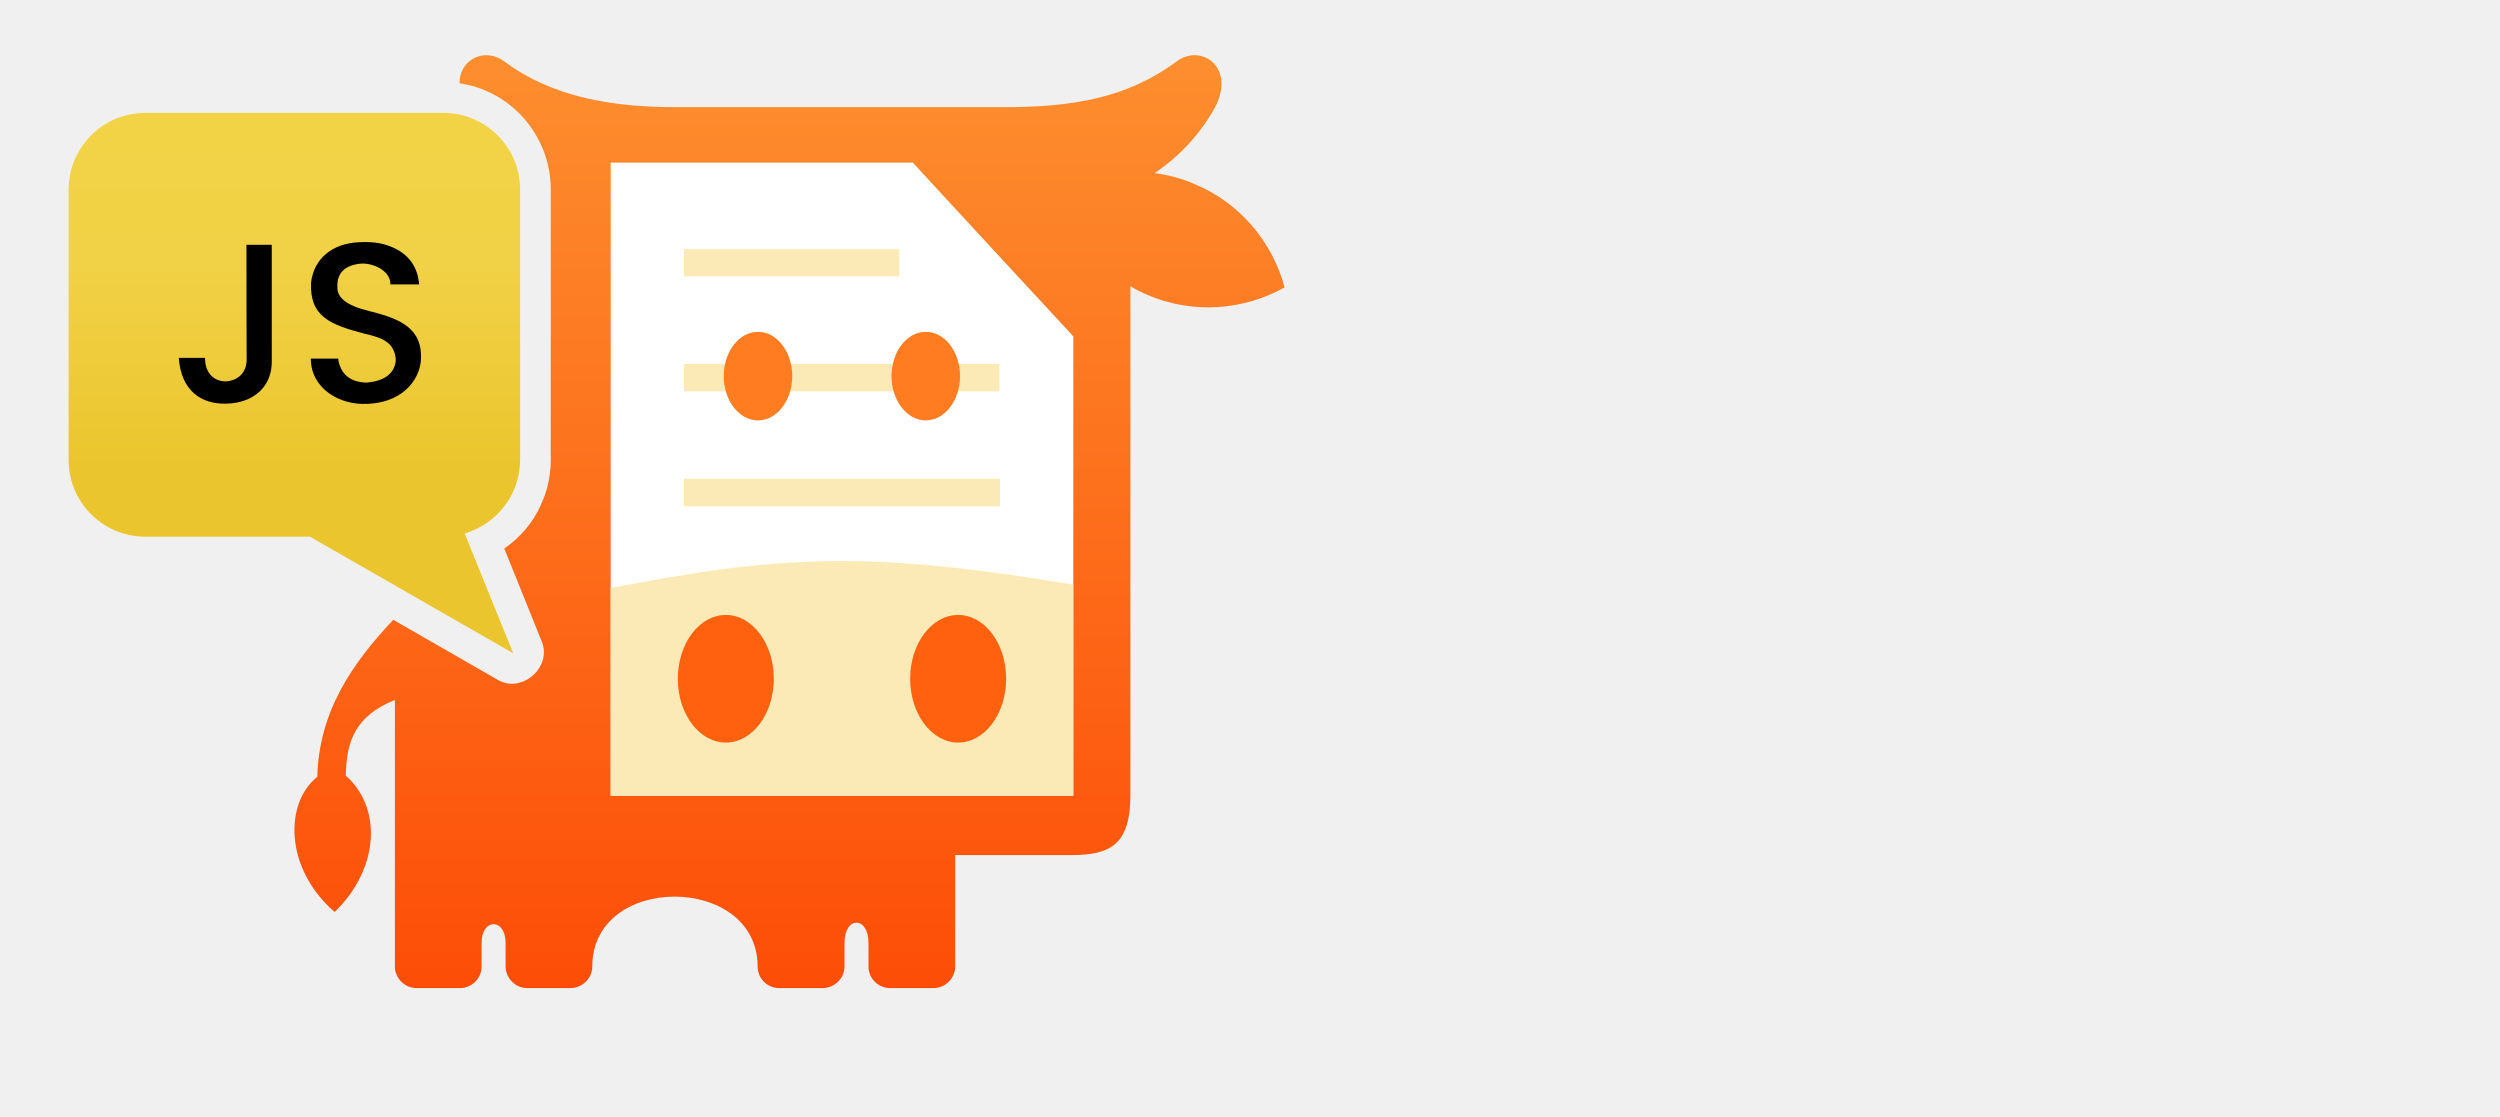
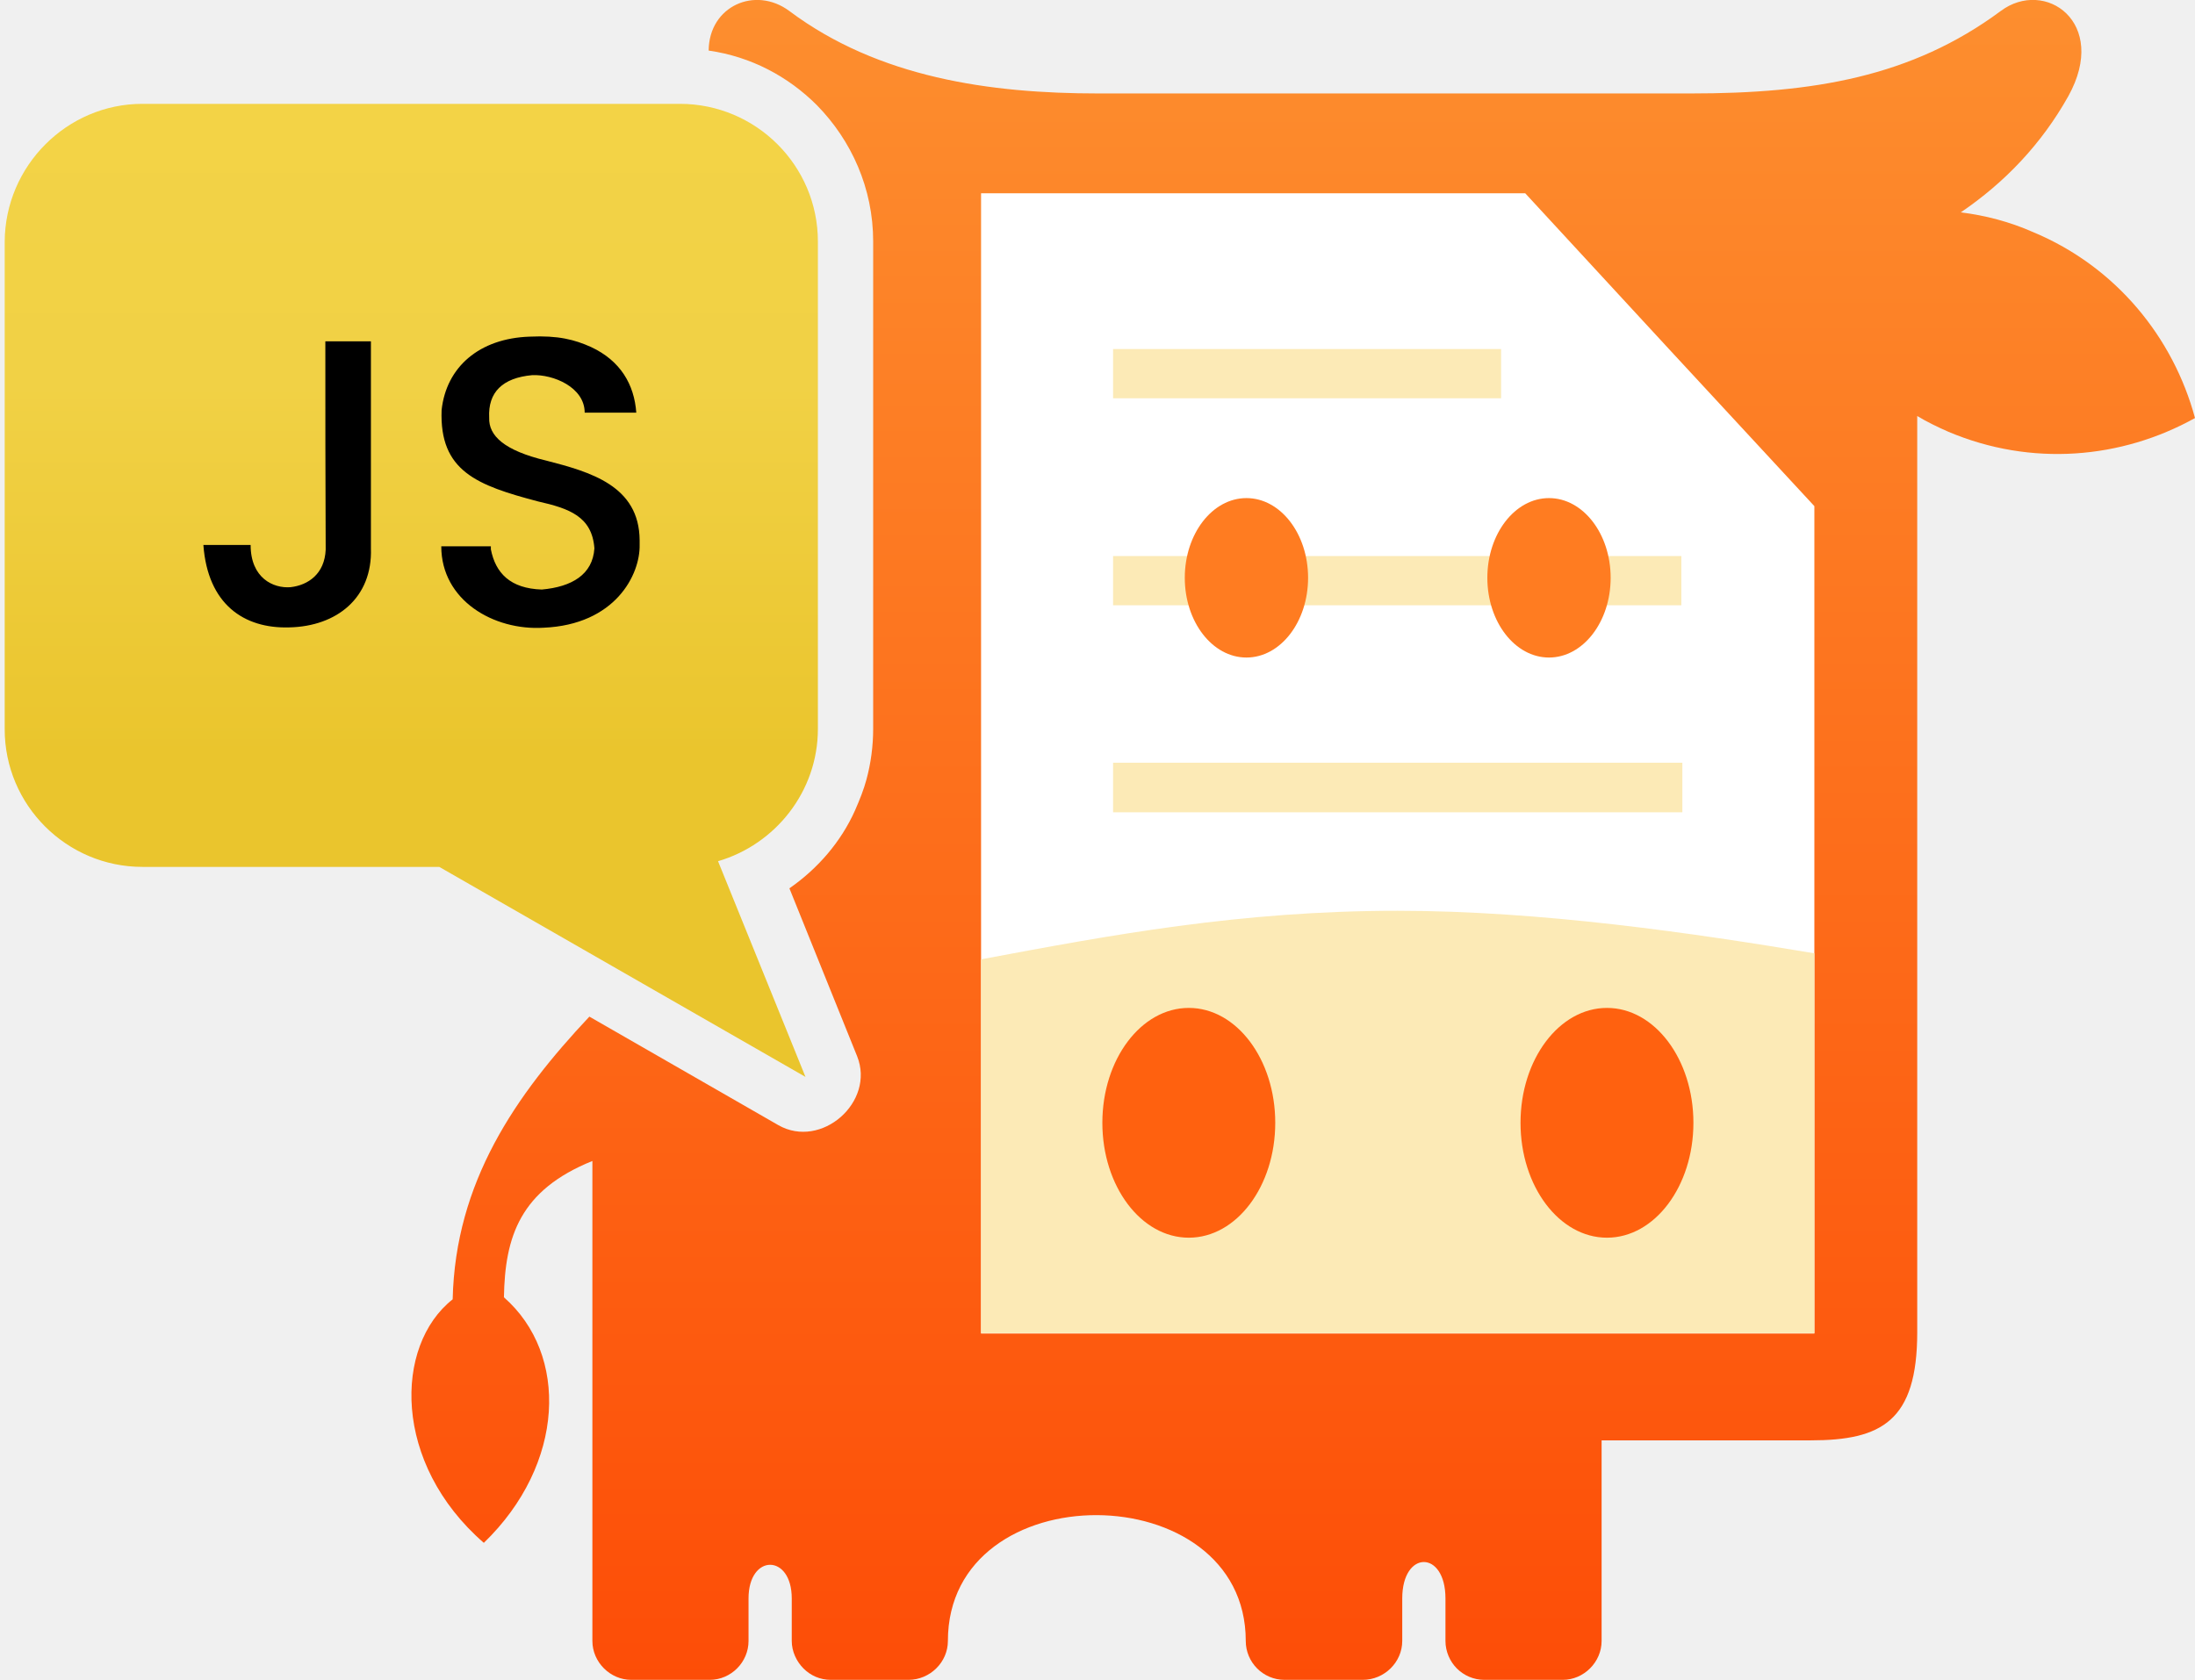
- <svg xmlns="http://www.w3.org/2000/svg" version="1.1" x="0px" y="0px" viewBox="0 0 1344 600" style="enable-background:new 0 0 1344 600;" xml:space="preserve">
+ <svg xmlns="http://www.w3.org/2000/svg" version="1.1" id="Layer_1" x="0px" y="0px" viewBox="0 0 655.1 501.5" style="enable-background:new 0 0 655.1 501.5;" xml:space="preserve">
  <style type="text/css">
	.st0{fill-rule:evenodd;clip-rule:evenodd;fill:url(#SVGID_1_);}
	.st1{fill-rule:evenodd;clip-rule:evenodd;fill:url(#SVGID_2_);}
	.st2{fill-rule:evenodd;clip-rule:evenodd;}
	.st3{fill-rule:evenodd;clip-rule:evenodd;fill:#FFFFFF;}
	.st4{fill-rule:evenodd;clip-rule:evenodd;fill:#FCEAB6;}
	.st5{fill-rule:evenodd;clip-rule:evenodd;fill:#FF7C21;}
	.st6{fill-rule:evenodd;clip-rule:evenodd;fill:#FF610F;}
</style>
  <g id="Logo">
-     <linearGradient id="SVGID_1_" gradientUnits="userSpaceOnUse" x1="158.246" y1="350.672" x2="158.246" y2="60.221">
+     <linearGradient id="SVGID_1_" gradientUnits="userSpaceOnUse" x1="122.8" y1="276.64" x2="122.8" y2="567.14" gradientTransform="matrix(1 0 0 -1 0 597.6378)">
      <stop offset="0" style="stop-color:#EAC52D" />
      <stop offset="0.33" style="stop-color:#EAC52D" />
      <stop offset="0.71" style="stop-color:#F1D145" />
      <stop offset="1" style="stop-color:#F3D346" />
    </linearGradient>
-     <path class="st0" d="M78,60.7h160.4c22.7,0,41.2,18.4,41.2,41.1v145.5c0,18.7-12.7,34.5-29.8,39.5l26.1,64.4l-109.3-62.7H78   c-22.6,0-41.1-18.4-41.1-41.1V101.9C36.9,79.2,55.4,60.7,78,60.7z" />
-     <linearGradient id="SVGID_2_" gradientUnits="userSpaceOnUse" x1="424.39" y1="531.813" x2="424.39" y2="23.753">
+     <path class="st0" d="M42.5,31h160.4c22.7,0,41.2,18.4,41.2,41.1v145.5c0,18.7-12.7,34.5-29.8,39.5l26.1,64.4l-109.3-62.7H42.5   c-22.6,0-41.1-18.4-41.1-41.1V72.2C1.5,49.5,20,31,42.5,31z" />
+     <linearGradient id="SVGID_2_" gradientUnits="userSpaceOnUse" x1="388.993" y1="95.499" x2="388.993" y2="603.56" gradientTransform="matrix(1 0 0 -1 0 597.6378)">
      <stop offset="0" style="stop-color:#FD4D07" />
      <stop offset="1" style="stop-color:#FD8F2F" />
    </linearGradient>
-     <path class="st1" d="M534.6,57.6L534.6,57.6c1.9,0,3.8,0,5.5,0c36.5,0,65.9-4.9,92.5-24.6c13.2-9.9,32.4,3.4,20.2,25.4   c-8,14.3-19,25.8-32.1,34.7c7.3,0.9,14.6,2.8,21.6,5.9c24.7,10.3,41.8,31.4,48.3,55.5c-21.9,12.2-48.8,14.6-73.6,4.1   c-3.2-1.4-6.3-2.9-9.3-4.7c0,91.2,0,182.4,0,273.5c0,26.6-10.7,32.3-31.8,32.3c-20.8,0-41.6,0-62.4,0c0,20,0,39.9,0,59.9   c0,6.3-5.3,11.6-11.6,11.6c-7.8,0-15.6,0-23.4,0c-3.2,0-6.1-1.3-8.2-3.4c-2.1-2.1-3.4-5.1-3.4-8.2c0-4.2,0-8.5,0-12.7   c0-14.5-12.9-14.5-12.9,0c0,4.2,0,8.5,0,12.7c0,6.3-5.3,11.6-11.8,11.6c-7.8,0-15.5,0-23.3,0c-6.5,0-11.6-5.3-11.6-11.6   c0-49.8-88.9-50.4-88.9,0c0,6.3-5.3,11.6-11.8,11.6c-7.8,0-15.5,0-23.1,0c-3.3,0-6.1-1.3-8.2-3.4c-2.1-2.1-3.5-5.1-3.5-8.2   c0-4.2,0-8.5,0-12.7c0-13.4-12.9-13.4-12.9,0c0,4.2,0,8.5,0,12.7c0,6.3-5.2,11.6-11.6,11.6c-7.8,0-15.5,0-23.4,0   c-6.3,0-11.6-5.3-11.6-11.6c0-51.2,0-92.2,0-143.3c-21.6,8.7-26.1,22.6-26.4,40.7c19.4,17,18.3,49.8-6,73.3   c-27.3-23.7-26.8-58.9-9.3-72.7c0.8-35,18.7-60.9,40.8-84.4l56.4,32.4c12.8,7.3,29-6.9,23.5-20.6l-20.2-50.1   c8.5-5.9,15.4-13.9,19.6-23.3c1.4-3.2,2.6-6.2,3.4-9.2c1.3-4.8,2-9.9,2-15.2l0,0V101.9v-0.1c0-15.9-6.5-30.2-16.8-40.7   c-8.6-8.6-19.7-14.5-32.3-16.3c0.1-13.3,13.9-19.4,24.1-11.8c26.6,19.9,59.8,24.6,92.2,24.6c1.9,0,3.6,0,5.5,0l0,0   C424,57.6,479.4,57.6,534.6,57.6z" />
-     <path class="st2" d="M132.5,131.6c4.7,0,8.9,0,13.6,0c0,21.1,0,40.7,0,61.8c0.5,14.7-10.1,23.3-24.4,23.6   c-13.5,0.4-24.3-6.9-25.6-24.6c4.7,0,9.4,0,14.1,0c0,9.9,6.8,13,11.9,12.6c5.3-0.6,10.2-4,10.5-11.2   C132.5,173.1,132.5,152.3,132.5,131.6L132.5,131.6z M226.3,191v0.6c0,0.2,0,0.5,0,0.7c0.2,9-7.3,23.9-28.7,24.8   c-14.9,0.9-30.5-8.2-30.5-24.3c4.9,0,9.9,0,14.8,0c0,0.2,0,0.6,0,0.9c1.4,7.1,5.8,11.7,15.2,12c9-0.8,15.2-4.5,15.7-12.3   c-0.7-9.5-7.5-11.9-16.8-14c-18.2-4.8-29.5-9-28.8-27.3c1.4-12.8,11.2-21.4,26.3-21.9c8.5-0.4,13.4,0.9,18.3,3.1   c8.8,4.1,12.9,11.2,13.5,19.6c-5.2,0-10.3,0-15.4,0c0-7.6-9.4-11.5-15.7-11.2c-8.8,0.8-13.2,5.1-12.8,12.7   c-0.2,5.4,4.5,9.8,17,12.8C211.6,170.6,226.2,174.7,226.3,191z" />
+     <path class="st1" d="M499.1,27.9L499.1,27.9c1.9,0,3.8,0,5.5,0c36.5,0,65.9-4.9,92.5-24.6c13.2-9.9,32.4,3.4,20.2,25.4   c-8,14.3-19,25.8-32.1,34.7c7.3,0.9,14.6,2.8,21.6,5.9c24.7,10.3,41.8,31.4,48.3,55.5c-21.9,12.2-48.8,14.6-73.6,4.1   c-3.2-1.4-6.3-2.9-9.3-4.7c0,91.2,0,182.4,0,273.5c0,26.6-10.7,32.3-31.8,32.3c-20.8,0-41.6,0-62.4,0c0,20,0,39.9,0,59.9   c0,6.3-5.3,11.6-11.6,11.6c-7.8,0-15.6,0-23.4,0c-3.2,0-6.1-1.3-8.2-3.4c-2.1-2.1-3.4-5.1-3.4-8.2c0-4.2,0-8.5,0-12.7   c0-14.5-12.9-14.5-12.9,0c0,4.2,0,8.5,0,12.7c0,6.3-5.3,11.6-11.8,11.6c-7.8,0-15.5,0-23.3,0c-6.5,0-11.6-5.3-11.6-11.6   c0-49.8-88.9-50.4-88.9,0c0,6.3-5.3,11.6-11.8,11.6c-7.8,0-15.5,0-23.1,0c-3.3,0-6.1-1.3-8.2-3.4c-2.1-2.1-3.5-5.1-3.5-8.2   c0-4.2,0-8.5,0-12.7c0-13.4-12.9-13.4-12.9,0c0,4.2,0,8.5,0,12.7c0,6.3-5.2,11.6-11.6,11.6c-7.8,0-15.5,0-23.4,0   c-6.3,0-11.6-5.3-11.6-11.6c0-51.2,0-92.2,0-143.3c-21.6,8.7-26.1,22.6-26.4,40.7c19.4,17,18.3,49.8-6,73.3   c-27.3-23.7-26.8-58.9-9.3-72.7c0.8-35,18.7-60.9,40.8-84.4l56.4,32.4c12.8,7.3,29-6.9,23.5-20.6l-20.2-50.1   c8.5-5.9,15.4-13.9,19.6-23.3c1.4-3.2,2.6-6.2,3.4-9.2c1.3-4.8,2-9.9,2-15.2l0,0V72.2v-0.1c0-15.9-6.5-30.2-16.8-40.7   c-8.6-8.6-19.7-14.5-32.3-16.3c0.1-13.3,13.9-19.4,24.1-11.8c26.6,19.9,59.8,24.6,92.2,24.6c1.9,0,3.6,0,5.5,0l0,0   C388.5,27.9,443.9,27.9,499.1,27.9z" />
+     <path class="st2" d="M97.1,101.9c4.7,0,8.9,0,13.6,0c0,21.1,0,40.7,0,61.8c0.5,14.7-10.1,23.3-24.4,23.6   c-13.5,0.4-24.3-6.9-25.6-24.6c4.7,0,9.4,0,14.1,0c0,9.9,6.8,13,11.9,12.6c5.3-0.6,10.2-4,10.5-11.2   C97.1,143.4,97.1,122.6,97.1,101.9L97.1,101.9z M190.9,161.3v0.6c0,0.2,0,0.5,0,0.7c0.2,9-7.3,23.9-28.7,24.8   c-14.9,0.9-30.5-8.2-30.5-24.3c4.9,0,9.9,0,14.8,0c0,0.2,0,0.6,0,0.9c1.4,7.1,5.8,11.7,15.2,12c9-0.8,15.2-4.5,15.7-12.3   c-0.7-9.5-7.5-11.9-16.8-14c-18.2-4.8-29.5-9-28.8-27.3c1.4-12.8,11.2-21.4,26.3-21.9c8.5-0.4,13.4,0.9,18.3,3.1   c8.8,4.1,12.9,11.2,13.5,19.6c-5.2,0-10.3,0-15.4,0c0-7.6-9.4-11.5-15.7-11.2c-8.8,0.8-13.2,5.1-12.8,12.7   c-0.2,5.4,4.5,9.8,17,12.8C176.2,140.9,190.8,145,190.9,161.3z" />
  </g>
-   <g id="Layer_2">
-     <polygon class="st3" points="577,427.8 328.3,427.8 328.3,87.4 490.7,87.4 533.6,133.9 577,180.8  " />
+   <g id="Layer_2_1_">
+     <polygon class="st3" points="541.5,398.1 292.8,398.1 292.8,57.7 455.2,57.7 498.1,104.2 541.5,151.1  " />
    <g>
-       <path class="st4" d="M577,427.8V314.3c-35.8-6-81.6-12.7-124.4-12.7c-47,0-85.9,7.3-124.3,14.5v111.6H577z" />
+       <path class="st4" d="M541.5,398.1V284.6c-35.8-6-81.6-12.7-124.4-12.7c-47,0-85.9,7.3-124.3,14.5V398h248.7V398.1z" />
    </g>
-     <rect x="367.7" y="257.4" class="st4" width="169.9" height="14.8" />
-     <rect x="367.7" y="195.7" class="st4" width="169.6" height="14.7" />
-     <rect x="367.7" y="133.9" class="st4" width="115.8" height="14.7" />
-     <ellipse class="st5" cx="497.7" cy="202.2" rx="18.4" ry="23.8" />
-     <ellipse class="st5" cx="407.5" cy="202.2" rx="18.4" ry="23.8" />
-     <ellipse class="st6" cx="390.2" cy="364.9" rx="25.8" ry="34.3" />
-     <ellipse class="st6" cx="515.1" cy="364.9" rx="25.8" ry="34.3" />
+     <rect x="332.2" y="227.7" class="st4" width="169.9" height="14.8" />
+     <rect x="332.2" y="166" class="st4" width="169.6" height="14.7" />
+     <rect x="332.2" y="104.2" class="st4" width="115.8" height="14.7" />
+     <ellipse class="st5" cx="462.3" cy="172.5" rx="18.4" ry="23.8" />
+     <ellipse class="st5" cx="372" cy="172.5" rx="18.4" ry="23.8" />
+     <ellipse class="st6" cx="354.8" cy="335.2" rx="25.8" ry="34.3" />
+     <ellipse class="st6" cx="479.6" cy="335.2" rx="25.8" ry="34.3" />
  </g>
</svg>
